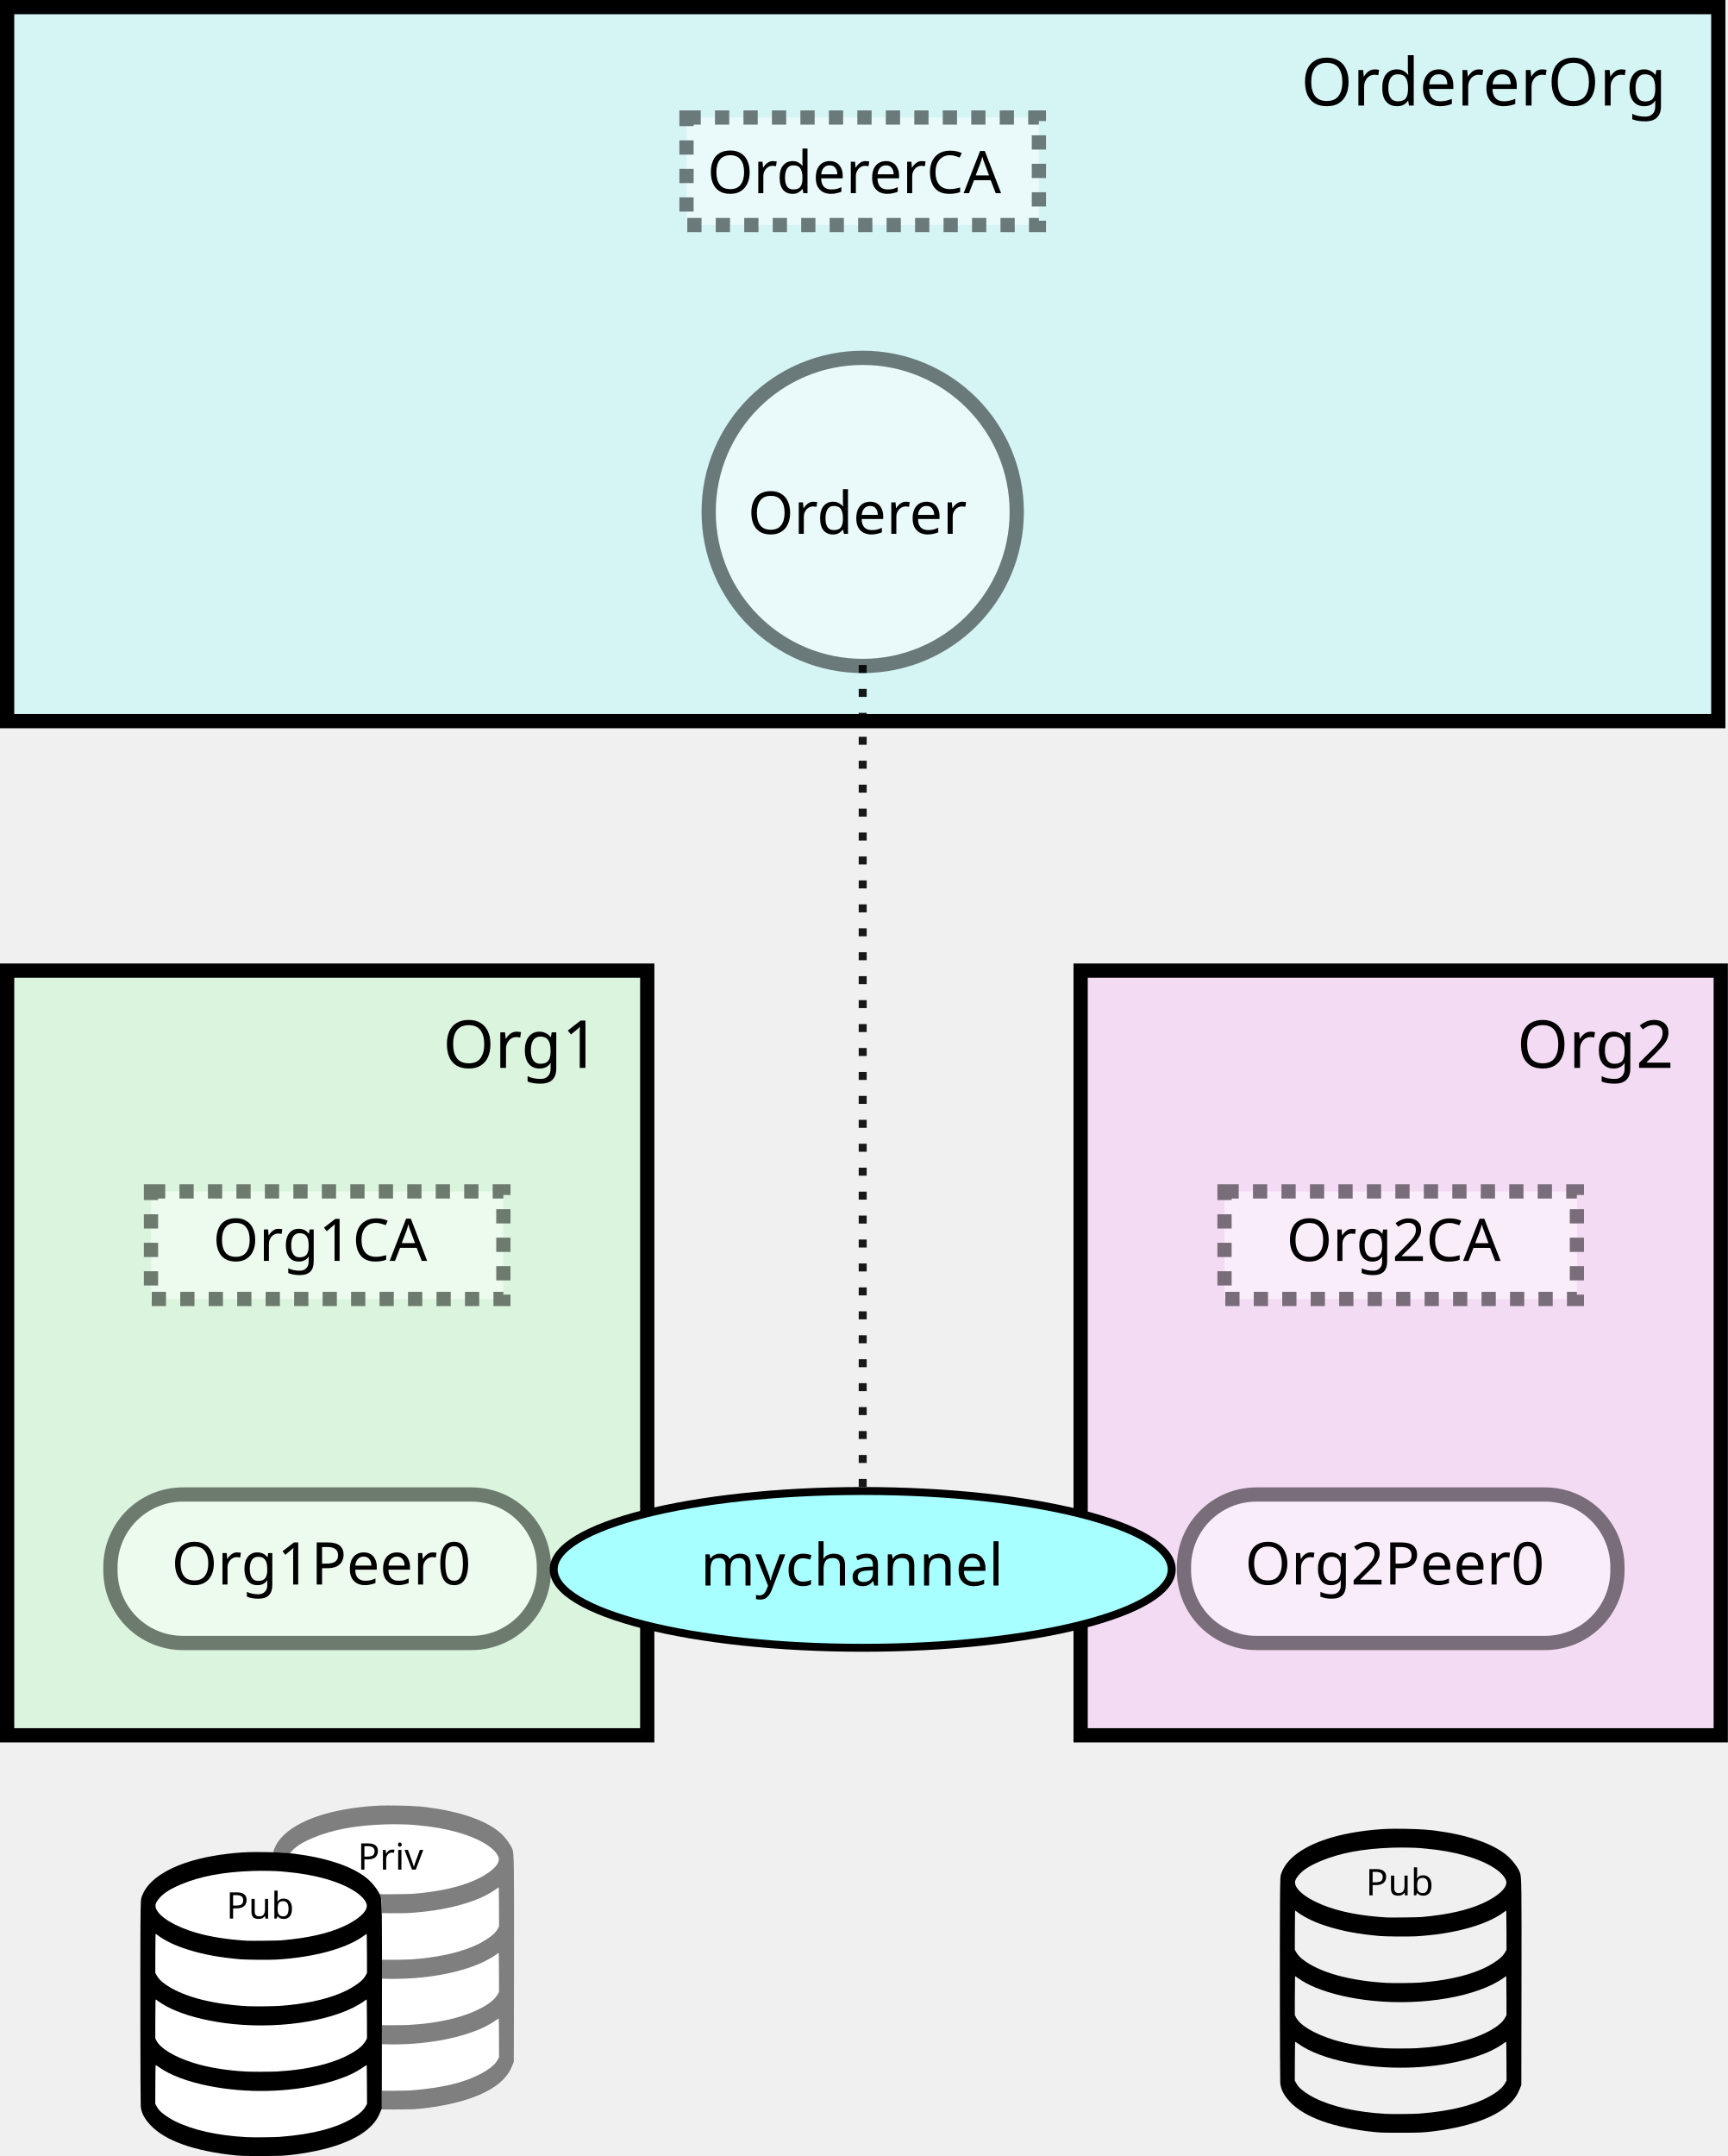
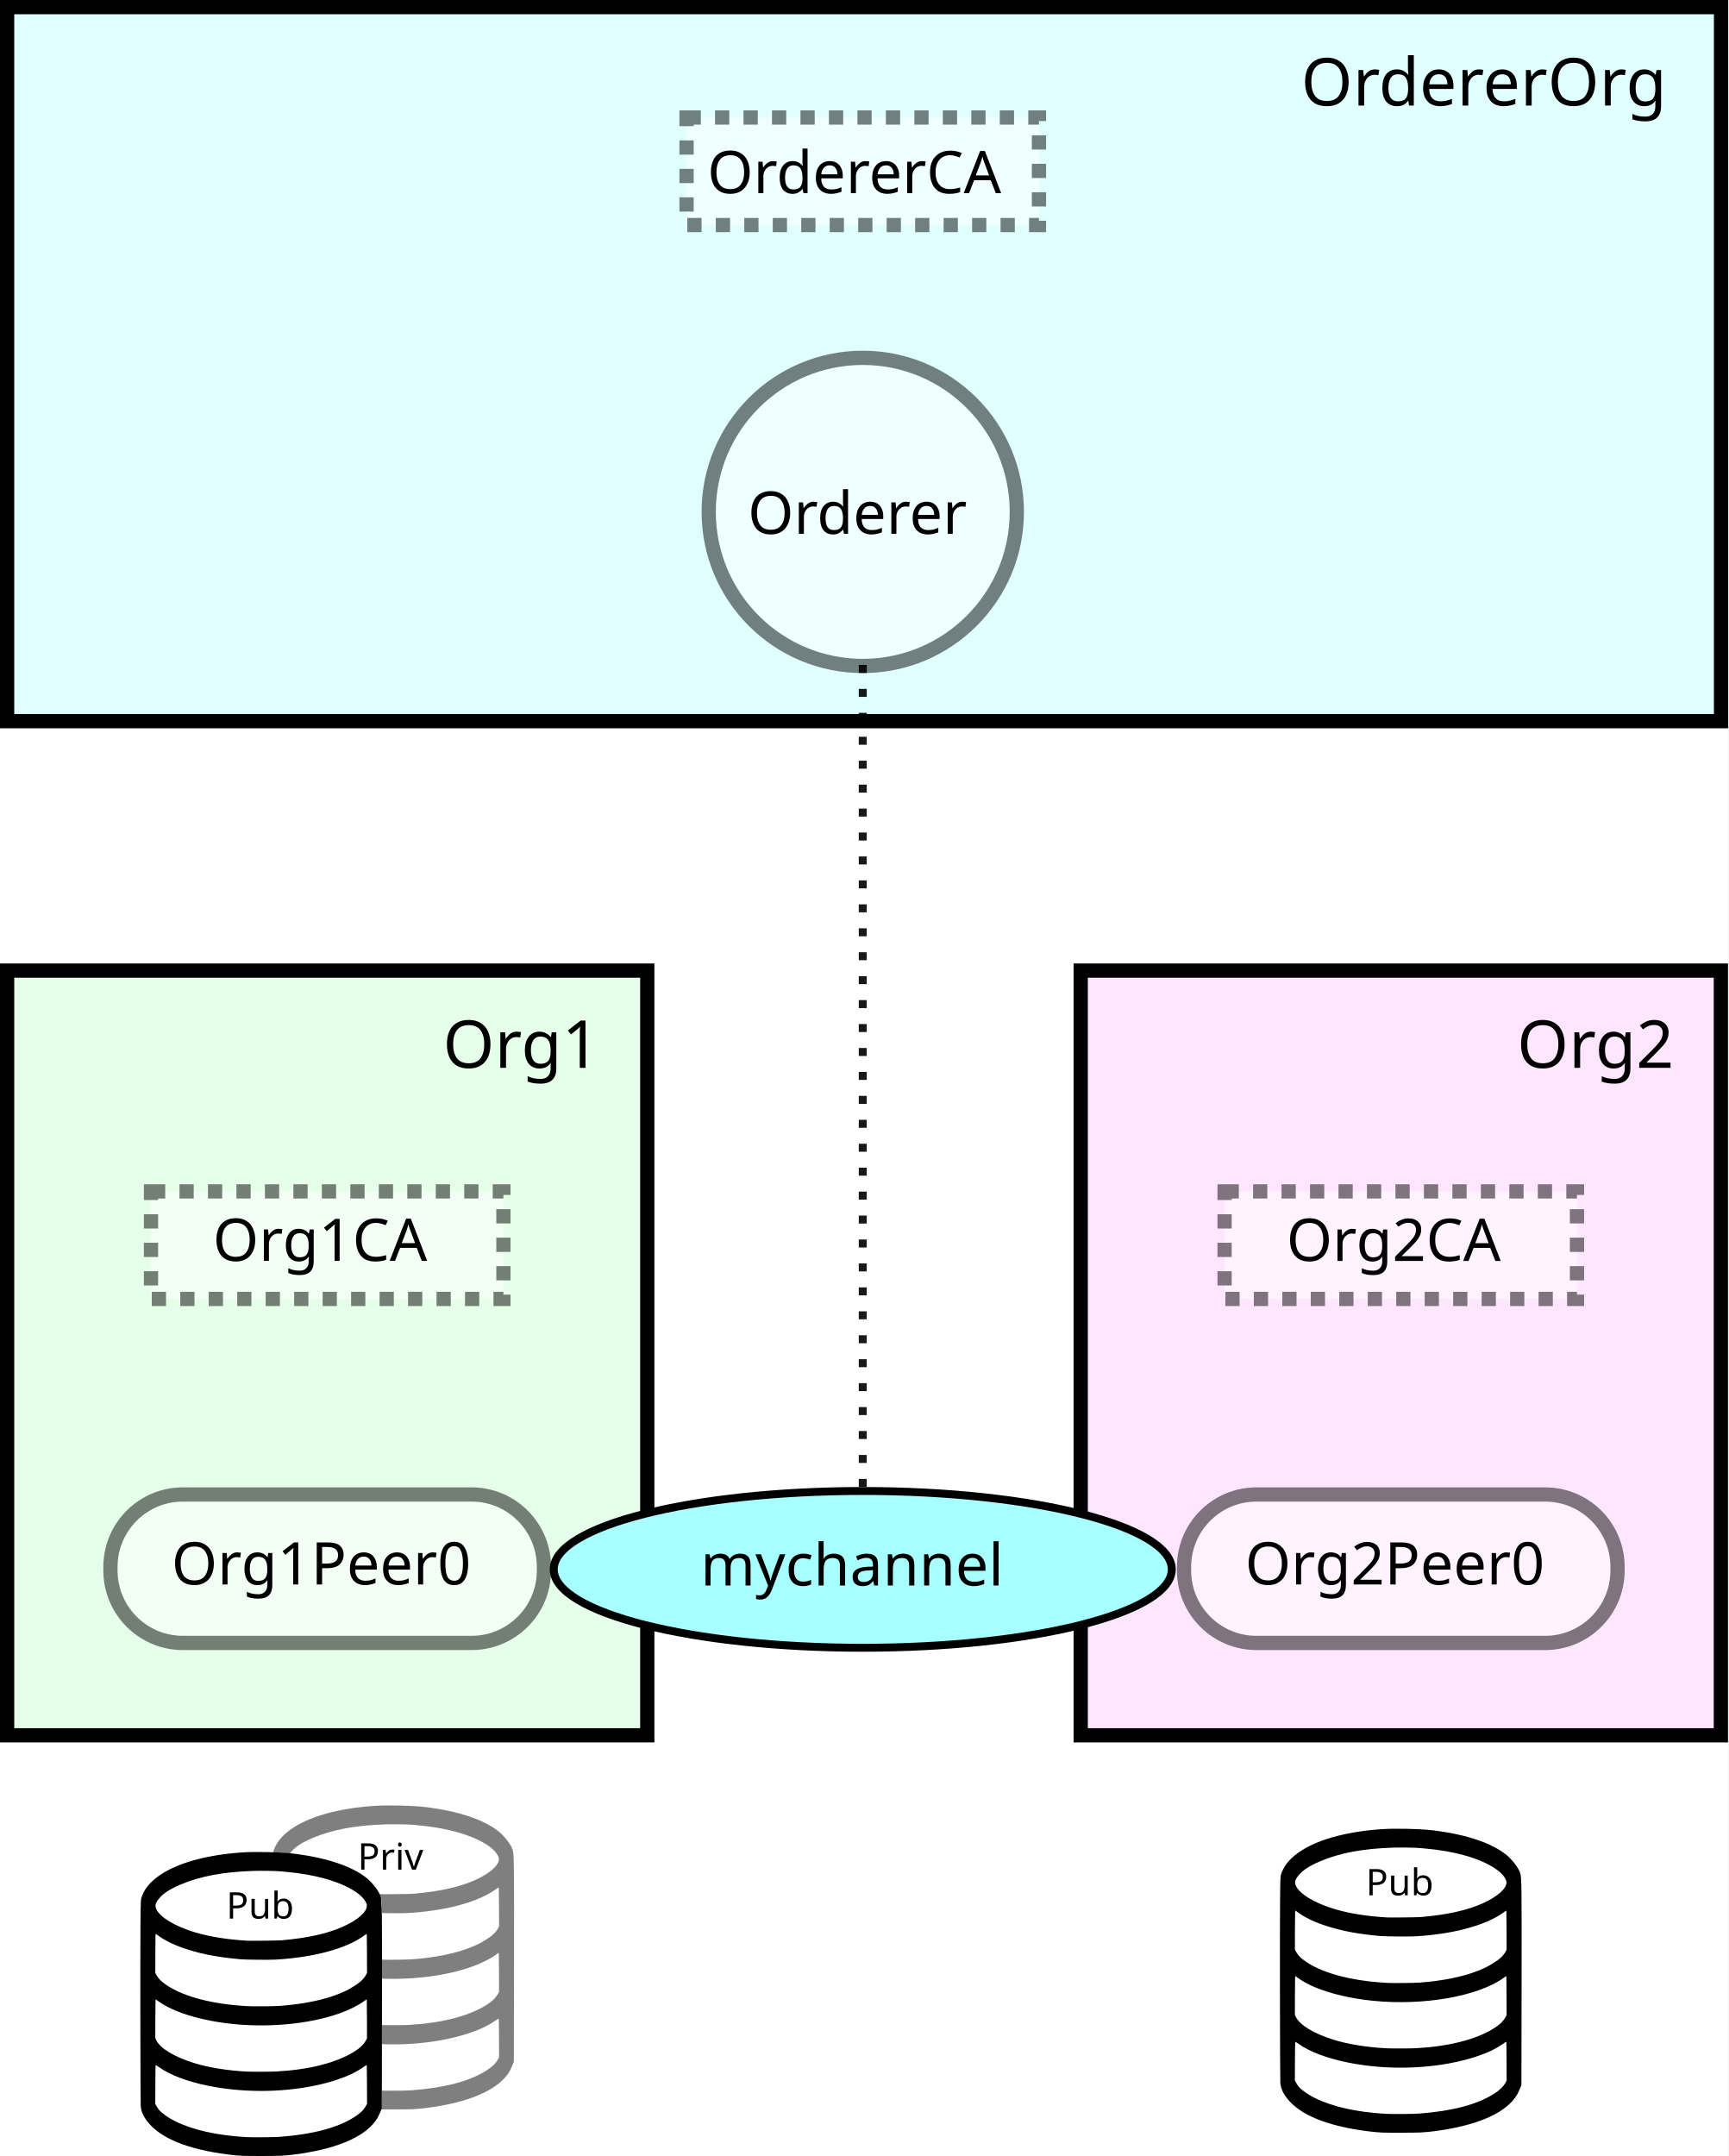
- <svg xmlns="http://www.w3.org/2000/svg" width="165.664mm" height="206.682mm" viewBox="0 0 165.664 206.682" version="1.1" id="svg8">
+ <svg xmlns="http://www.w3.org/2000/svg" width="165.683mm" height="206.685mm" viewBox="0 0 165.683 206.685" version="1.1" id="svg8">
  <defs id="defs2" />
-   <g id="layer1" transform="translate(-19.54113,-40.69789)">
-     <rect style="opacity:1;fill:#84ffff;stroke:#000000;stroke-width:1.365;stroke-miterlimit:4;stroke-dasharray:none;stroke-dashoffset:0;fill-opacity:0.257" id="rect833" width="164.063" height="68.45" x="20.224" y="41.38" rx="0" ry="0" />
-     <rect style="opacity:1;fill:#9effa7;stroke:#000000;stroke-width:1.365;stroke-miterlimit:4;stroke-dasharray:none;stroke-dashoffset:0;fill-opacity:0.254" id="rect835" width="61.373" height="73.308" x="20.224" y="133.744" rx="0" ry="0" />
-     <rect style="opacity:1;fill:#ff96ff;stroke:#000000;stroke-width:1.365;stroke-miterlimit:4;stroke-dasharray:none;stroke-dashoffset:0;stroke-opacity:1;fill-opacity:0.242" id="rect835-3" width="61.373" height="73.308" x="123.15" y="133.744" rx="0" ry="0" />
+   <g id="layer1" transform="translate(-19.54113,-40.6979)">
+     <rect style="opacity:1;fill:#ffffff;fill-opacity:0.996;stroke-width:0.765;stroke-dasharray:0.765, 1.53" id="rect887" width="165.679" height="206.664" x="19.545" y="40.718" />
+     <rect style="opacity:1;fill:#84ffff;fill-opacity:0.257;stroke:#000000;stroke-width:1.366;stroke-miterlimit:4;stroke-dasharray:none;stroke-dashoffset:0" id="rect833" width="164.317" height="68.449" x="20.224" y="41.381" rx="0" ry="0" />
+     <rect style="opacity:1;fill:#9effa7;fill-opacity:0.254;stroke:#000000;stroke-width:1.365;stroke-miterlimit:4;stroke-dasharray:none;stroke-dashoffset:0" id="rect835" width="61.373" height="73.308" x="20.224" y="133.744" rx="0" ry="0" />
+     <rect style="opacity:1;fill:#ff96ff;fill-opacity:0.242;stroke:#000000;stroke-width:1.365;stroke-miterlimit:4;stroke-dasharray:none;stroke-dashoffset:0;stroke-opacity:1" id="rect835-3" width="61.373" height="73.308" x="123.15" y="133.744" rx="0" ry="0" />
    <text xml:space="preserve" style="font-style:normal;font-weight:normal;font-size:10.583px;line-height:1.25;font-family:sans-serif;letter-spacing:0px;word-spacing:0px;fill:#000000;fill-opacity:1;stroke:none;stroke-width:0.265" x="144.275" y="50.814" id="text861">
      <tspan id="tspan859" x="144.275" y="50.814" style="font-style:normal;font-variant:normal;font-weight:normal;font-stretch:normal;font-size:6.35px;font-family:sans-serif;-inkscape-font-specification:'sans-serif, Normal';font-variant-ligatures:normal;font-variant-caps:normal;font-variant-numeric:normal;font-variant-east-asian:normal;stroke-width:0.265">OrdererOrg</tspan>
    </text>
    <text xml:space="preserve" style="font-style:normal;font-weight:normal;font-size:10.583px;line-height:1.25;font-family:sans-serif;letter-spacing:0px;word-spacing:0px;fill:#000000;fill-opacity:1;stroke:none;stroke-width:0.265" x="62" y="143.066" id="text861-3">
      <tspan x="62" y="143.066" style="font-style:normal;font-variant:normal;font-weight:normal;font-stretch:normal;font-size:6.35px;font-family:sans-serif;-inkscape-font-specification:'sans-serif, Normal';font-variant-ligatures:normal;font-variant-caps:normal;font-variant-numeric:normal;font-variant-east-asian:normal;stroke-width:0.265" id="tspan887">Org1</tspan>
    </text>
    <text xml:space="preserve" style="font-style:normal;font-weight:normal;font-size:10.583px;line-height:1.25;font-family:sans-serif;letter-spacing:0px;word-spacing:0px;fill:#000000;fill-opacity:1;stroke:none;stroke-width:0.265" x="164.975" y="143.066" id="text861-3-1">
      <tspan x="164.975" y="143.066" style="font-style:normal;font-variant:normal;font-weight:normal;font-stretch:normal;font-size:6.35px;font-family:sans-serif;-inkscape-font-specification:'sans-serif, Normal';font-variant-ligatures:normal;font-variant-caps:normal;font-variant-numeric:normal;font-variant-east-asian:normal;stroke-width:0.265" id="tspan887-7">Org2</tspan>
    </text>
    <g id="g972" transform="translate(0,-5.029163)">
      <rect style="opacity:0.5;fill:#ffffff;stroke:#000000;stroke-width:1.365;stroke-miterlimit:4;stroke-dasharray:1.365, 1.365;stroke-dashoffset:0;stroke-opacity:1" id="rect937" width="33.785" height="10.309" x="34.018" y="159.94" ry="0" />
      <text xml:space="preserve" style="font-style:normal;font-variant:normal;font-weight:normal;font-stretch:normal;font-size:5.644px;line-height:1.25;font-family:sans-serif;-inkscape-font-specification:'sans-serif, Normal';font-variant-ligatures:normal;font-variant-caps:normal;font-variant-numeric:normal;font-variant-east-asian:normal;letter-spacing:0px;word-spacing:0px;fill:#000000;fill-opacity:1;stroke:none;stroke-width:0.265" x="39.948" y="166.602" id="text963">
        <tspan id="tspan961" x="39.948" y="166.602" style="font-style:normal;font-variant:normal;font-weight:normal;font-stretch:normal;font-size:5.644px;font-family:sans-serif;-inkscape-font-specification:'sans-serif, Normal';font-variant-ligatures:normal;font-variant-caps:normal;font-variant-numeric:normal;font-variant-east-asian:normal;stroke-width:0.265">Org1CA</tspan>
      </text>
    </g>
    <g id="g977">
      <rect style="opacity:0.5;fill:#ffffff;stroke:#000000;stroke-width:1.365;stroke-miterlimit:4;stroke-dasharray:none;stroke-dashoffset:0;stroke-opacity:1" id="rect915" width="41.561" height="14.233" x="30.13" y="183.966" ry="6.945" />
      <text xml:space="preserve" style="font-style:normal;font-weight:normal;font-size:10.583px;line-height:1.25;font-family:sans-serif;letter-spacing:0px;word-spacing:0px;fill:#000000;fill-opacity:1;stroke:none;stroke-width:0.265" x="35.981" y="192.59" id="text967">
        <tspan id="tspan965" x="35.981" y="192.59" style="font-style:normal;font-variant:normal;font-weight:normal;font-stretch:normal;font-size:5.644px;font-family:sans-serif;-inkscape-font-specification:'sans-serif, Normal';font-variant-ligatures:normal;font-variant-caps:normal;font-variant-numeric:normal;font-variant-east-asian:normal;stroke-width:0.265">Org1Peer0</tspan>
      </text>
    </g>
    <g id="g1121" transform="translate(0,1.850002)">
      <rect style="opacity:0.5;fill:#ffffff;stroke:#000000;stroke-width:1.365;stroke-miterlimit:4;stroke-dasharray:1.365, 1.365;stroke-dashoffset:0;stroke-opacity:1" id="rect937-4" width="33.785" height="10.309" x="136.944" y="153.061" ry="0" />
      <text xml:space="preserve" style="font-style:normal;font-variant:normal;font-weight:normal;font-stretch:normal;font-size:5.644px;line-height:1.25;font-family:sans-serif;-inkscape-font-specification:'sans-serif, Normal';font-variant-ligatures:normal;font-variant-caps:normal;font-variant-numeric:normal;font-variant-east-asian:normal;letter-spacing:0px;word-spacing:0px;fill:#000000;fill-opacity:1;stroke:none;stroke-width:0.265" x="142.874" y="159.723" id="text963-8">
        <tspan id="tspan961-5" x="142.874" y="159.723" style="font-style:normal;font-variant:normal;font-weight:normal;font-stretch:normal;font-size:5.644px;font-family:sans-serif;-inkscape-font-specification:'sans-serif, Normal';font-variant-ligatures:normal;font-variant-caps:normal;font-variant-numeric:normal;font-variant-east-asian:normal;stroke-width:0.265">Org2CA</tspan>
      </text>
    </g>
    <g id="g977-8" transform="translate(102.9258)">
      <rect style="opacity:0.5;fill:#ffffff;stroke:#000000;stroke-width:1.365;stroke-miterlimit:4;stroke-dasharray:none;stroke-dashoffset:0;stroke-opacity:1" id="rect915-2" width="41.561" height="14.233" x="30.13" y="183.966" ry="6.945" />
      <text xml:space="preserve" style="font-style:normal;font-weight:normal;font-size:10.583px;line-height:1.25;font-family:sans-serif;letter-spacing:0px;word-spacing:0px;fill:#000000;fill-opacity:1;stroke:none;stroke-width:0.265" x="35.981" y="192.59" id="text967-6">
        <tspan id="tspan965-0" x="35.981" y="192.59" style="font-style:normal;font-variant:normal;font-weight:normal;font-stretch:normal;font-size:5.644px;font-family:sans-serif;-inkscape-font-specification:'sans-serif, Normal';font-variant-ligatures:normal;font-variant-caps:normal;font-variant-numeric:normal;font-variant-east-asian:normal;stroke-width:0.265">Org2Peer0</tspan>
      </text>
    </g>
    <g id="g972-7" transform="translate(51.34462,-107.9764)">
      <rect style="opacity:0.5;fill:#ffffff;stroke:#000000;stroke-width:1.365;stroke-miterlimit:4;stroke-dasharray:1.365, 1.365;stroke-dashoffset:0;stroke-opacity:1" id="rect937-2" width="33.785" height="10.309" x="34.018" y="159.94" ry="0" />
      <text xml:space="preserve" style="font-style:normal;font-variant:normal;font-weight:normal;font-stretch:normal;font-size:5.644px;line-height:1.25;font-family:sans-serif;-inkscape-font-specification:'sans-serif, Normal';font-variant-ligatures:normal;font-variant-caps:normal;font-variant-numeric:normal;font-variant-east-asian:normal;letter-spacing:0px;word-spacing:0px;fill:#000000;fill-opacity:1;stroke:none;stroke-width:0.265" x="36.007" y="167.199" id="text963-6">
        <tspan id="tspan961-4" x="36.007" y="167.199" style="font-style:normal;font-variant:normal;font-weight:normal;font-stretch:normal;font-size:5.644px;font-family:sans-serif;-inkscape-font-specification:'sans-serif, Normal';font-variant-ligatures:normal;font-variant-caps:normal;font-variant-numeric:normal;font-variant-east-asian:normal;stroke-width:0.265">OrdererCA</tspan>
      </text>
    </g>
    <g id="g1126" transform="translate(0,-0.307327)">
      <circle style="opacity:0.5;fill:#ffffff;stroke:#000000;stroke-width:1.365;stroke-miterlimit:4;stroke-dasharray:none;stroke-dashoffset:0;stroke-opacity:1" id="path1060" r="14.769" cy="90.078" cx="102.255" />
      <text xml:space="preserve" style="font-style:normal;font-variant:normal;font-weight:normal;font-stretch:normal;font-size:5.644px;line-height:1.25;font-family:sans-serif;-inkscape-font-specification:'sans-serif, Normal';font-variant-ligatures:normal;font-variant-caps:normal;font-variant-numeric:normal;font-variant-east-asian:normal;letter-spacing:0px;word-spacing:0px;fill:#000000;fill-opacity:1;stroke:none;stroke-width:0.265" x="91.235" y="92.182" id="text963-6-8">
        <tspan id="tspan961-4-8" x="91.235" y="92.182" style="font-style:normal;font-variant:normal;font-weight:normal;font-stretch:normal;font-size:5.644px;font-family:sans-serif;-inkscape-font-specification:'sans-serif, Normal';font-variant-ligatures:normal;font-variant-caps:normal;font-variant-numeric:normal;font-variant-east-asian:normal;stroke-width:0.265">Orderer</tspan>
      </text>
    </g>
    <g id="g1320" transform="matrix(0.99785,0,0,0.9918222,0.2198561,1.626576)">
      <ellipse style="opacity:1;fill:#a7ffff;fill-opacity:1;stroke:#000000;stroke-width:0.765;stroke-miterlimit:4;stroke-dasharray:none;stroke-dashoffset:0;stroke-opacity:1" id="path1128" ry="7.577" rx="29.691" cy="191.082" cx="102.255" />
      <text xml:space="preserve" style="font-style:normal;font-weight:normal;font-size:10.583px;line-height:1.25;font-family:sans-serif;letter-spacing:0px;word-spacing:0px;fill:#000000;fill-opacity:1;stroke:none;stroke-width:0.265" x="86.663" y="192.64" id="text967-7">
        <tspan id="tspan965-5" x="86.663" y="192.64" style="font-style:normal;font-variant:normal;font-weight:normal;font-stretch:normal;font-size:5.644px;font-family:sans-serif;-inkscape-font-specification:'sans-serif, Normal';font-variant-ligatures:normal;font-variant-caps:normal;font-variant-numeric:normal;font-variant-east-asian:normal;stroke-width:0.265">mychannel</tspan>
      </text>
    </g>
-     <g id="g1201-1" transform="translate(206.0626,14.1665)">
-       <path style="opacity:1;fill:#000000;stroke-width:0.027" d="m -53.979,230.97 c -0.356,-0.01 -0.872,-0.057 -1.443,-0.13 -3.857,-0.497 -6.433,-1.545 -7.689,-3.127 -0.42,-0.53 -0.627,-1.009 -0.664,-1.536 -0.032,-0.452 -0.052,-14.341 -0.026,-17.198 0.026,-2.739 0.016,-2.578 0.187,-3.01 0.594,-1.497 2.522,-2.735 5.383,-3.456 1.618,-0.408 3.741,-0.671 5.423,-0.671 1.654,-2.6e-4 2.903,0.054 3.773,0.165 3.143,0.4 5.566,1.221 6.95,2.356 0.539,0.442 1.117,1.197 1.295,1.691 0.152,0.424 0.161,1.145 0.144,11.549 l -0.015,8.802 -0.139,0.349 c -0.076,0.192 -0.202,0.456 -0.28,0.587 -0.974,1.642 -3.467,2.814 -7.221,3.396 -0.804,0.125 -1.447,0.194 -2.07,0.225 -0.518,0.025 -2.844,0.031 -3.608,0.009 z m 3.572,-1.826 c 3.146,-0.241 5.488,-0.862 7.101,-1.882 0.57,-0.36 0.911,-0.692 1.129,-1.096 l 0.1,-0.186 -0.008,-1.844 c -0.004,-1.014 -0.015,-1.853 -0.024,-1.865 -0.009,-0.011 -0.132,0.06 -0.272,0.16 -0.737,0.522 -1.579,0.921 -2.716,1.288 -3.097,0.999 -7.064,1.29 -10.716,0.787 -2.093,-0.288 -3.94,-0.807 -5.275,-1.481 -0.389,-0.196 -0.602,-0.325 -0.989,-0.595 -0.141,-0.098 -0.263,-0.169 -0.272,-0.158 -0.009,0.011 -0.02,0.851 -0.024,1.866 l -0.008,1.845 0.124,0.226 c 0.068,0.124 0.178,0.288 0.244,0.364 0.289,0.33 0.906,0.764 1.516,1.068 1.722,0.855 4.062,1.378 6.86,1.533 0.592,0.033 2.676,0.015 3.229,-0.027 z m -0.331,-6.262 c 3.121,-0.175 5.685,-0.826 7.392,-1.876 0.576,-0.354 0.927,-0.686 1.15,-1.086 l 0.115,-0.207 -0.003,-1.672 c -0.002,-0.92 -0.01,-1.763 -0.018,-1.873 l -0.015,-0.202 -0.237,0.169 c -2.496,1.783 -7.667,2.69 -12.55,2.2 -2.05,-0.206 -4.028,-0.664 -5.488,-1.27 -0.67,-0.278 -1.182,-0.556 -1.691,-0.915 l -0.26,-0.184 -0.015,0.202 c -0.008,0.111 -0.016,0.949 -0.018,1.861 l -0.003,1.66 0.086,0.183 c 0.372,0.786 1.696,1.592 3.603,2.193 1.383,0.436 3.315,0.746 5.146,0.828 0.514,0.023 2.334,0.016 2.803,-0.01 z m 0.296,-6.288 c 2.285,-0.166 4.282,-0.579 5.76,-1.193 0.565,-0.234 0.866,-0.388 1.325,-0.675 0.639,-0.4 0.963,-0.704 1.178,-1.105 l 0.099,-0.185 -0.003,-1.678 c -0.002,-0.923 -0.01,-1.767 -0.018,-1.875 l -0.015,-0.197 -0.344,0.242 c -1.703,1.197 -4.764,2.016 -8.312,2.225 -0.673,0.04 -2.918,0.02 -3.468,-0.03 -2.078,-0.19 -3.516,-0.456 -5.015,-0.927 -1.221,-0.383 -2.15,-0.827 -2.922,-1.396 l -0.166,-0.122 -0.015,0.185 c -0.008,0.102 -0.016,0.95 -0.017,1.884 l -0.002,1.699 0.13,0.224 c 0.153,0.263 0.347,0.48 0.629,0.7 1.595,1.249 4.514,2.06 8.099,2.251 0.584,0.031 2.499,0.013 3.075,-0.029 z m 0.189,-6.288 c 2.539,-0.225 4.418,-0.648 5.924,-1.333 1.375,-0.626 2.235,-1.388 2.235,-1.98 0,-0.375 -0.448,-0.919 -1.121,-1.361 -1.463,-0.961 -3.834,-1.639 -6.588,-1.884 -0.195,-0.017 -0.419,-0.038 -0.497,-0.046 -0.48,-0.05 -1.91,-0.074 -2.715,-0.046 -2.88,0.101 -5.035,0.505 -6.913,1.296 -1.07,0.451 -1.714,0.874 -2.131,1.4 -0.307,0.387 -0.367,0.628 -0.233,0.943 0.336,0.795 1.84,1.698 3.763,2.262 1.424,0.417 3.012,0.67 4.953,0.788 0.365,0.022 2.982,-0.008 3.324,-0.038 z" id="path837-8-7" />
-       <text xml:space="preserve" style="font-style:normal;font-weight:normal;font-size:10.583px;line-height:1.25;font-family:sans-serif;letter-spacing:0px;word-spacing:0px;opacity:1;fill:#000000;fill-opacity:1;stroke:none;stroke-width:0.265" x="-55.576" y="208.224" id="text1187-4">
-         <tspan id="tspan1185-1" x="-55.576" y="208.224" style="font-style:normal;font-variant:normal;font-weight:normal;font-stretch:normal;font-size:3.528px;font-family:sans-serif;-inkscape-font-specification:'sans-serif, Normal';font-variant-ligatures:normal;font-variant-caps:normal;font-variant-numeric:normal;font-variant-east-asian:normal;stroke-width:0.265">Pub</tspan>
-       </text>
-     </g>
-     <g id="g1295" transform="translate(-0.3505635)">
-       <g id="g1281" transform="translate(-4.314131,0.9916156)">
+     <g id="g949">
+       <g id="g1281" transform="translate(-4.664694,0.9916156)">
        <rect style="fill:#ffffff;fill-opacity:1;stroke:none;stroke-width:0.628;stroke-miterlimit:4;stroke-dasharray:none;stroke-dashoffset:0;stroke-opacity:1" id="rect1235" width="23.166" height="29.089" x="50.321" y="212.811" ry="5.038" rx="11.283" />
        <g id="g1196" transform="translate(82.85797,10.68731)" style="fill:#000000;fill-opacity:1">
          <path style="opacity:0.5;fill:#000000;fill-opacity:1;stroke-width:0.027" d="m -22.706,231.226 c -0.356,-0.01 -0.872,-0.057 -1.443,-0.13 -3.857,-0.497 -6.433,-1.545 -7.689,-3.127 -0.42,-0.53 -0.627,-1.009 -0.664,-1.536 -0.032,-0.452 -0.052,-14.341 -0.026,-17.198 0.026,-2.739 0.016,-2.578 0.187,-3.01 0.594,-1.497 2.522,-2.735 5.383,-3.456 1.618,-0.408 3.741,-0.671 5.423,-0.671 1.654,-2.6e-4 2.903,0.054 3.773,0.165 3.143,0.4 5.566,1.221 6.95,2.356 0.539,0.442 1.117,1.197 1.295,1.691 0.152,0.424 0.161,1.145 0.144,11.549 l -0.015,8.802 -0.139,0.349 c -0.076,0.192 -0.202,0.456 -0.28,0.587 -0.974,1.642 -3.467,2.814 -7.221,3.396 -0.804,0.125 -1.447,0.194 -2.07,0.225 -0.518,0.025 -2.844,0.031 -3.608,0.009 z m 3.572,-1.826 c 3.146,-0.241 5.488,-0.862 7.101,-1.882 0.57,-0.36 0.911,-0.692 1.129,-1.096 l 0.1,-0.186 -0.008,-1.844 c -0.004,-1.014 -0.015,-1.853 -0.024,-1.865 -0.009,-0.011 -0.132,0.06 -0.272,0.16 -0.737,0.522 -1.579,0.921 -2.716,1.288 -3.097,0.999 -7.064,1.29 -10.716,0.787 -2.093,-0.288 -3.94,-0.807 -5.275,-1.481 -0.389,-0.196 -0.602,-0.325 -0.989,-0.595 -0.141,-0.098 -0.263,-0.169 -0.272,-0.158 -0.009,0.011 -0.02,0.851 -0.024,1.866 l -0.008,1.845 0.124,0.226 c 0.068,0.124 0.178,0.288 0.244,0.364 0.289,0.33 0.906,0.764 1.516,1.068 1.722,0.855 4.062,1.378 6.86,1.533 0.592,0.033 2.676,0.015 3.229,-0.027 z m -0.331,-6.262 c 3.121,-0.175 5.685,-0.826 7.392,-1.876 0.576,-0.354 0.927,-0.686 1.15,-1.086 l 0.115,-0.207 -0.003,-1.672 c -0.002,-0.92 -0.01,-1.763 -0.018,-1.873 l -0.015,-0.202 -0.237,0.169 c -2.496,1.783 -7.667,2.69 -12.55,2.2 -2.05,-0.206 -4.028,-0.664 -5.488,-1.27 -0.67,-0.278 -1.182,-0.556 -1.691,-0.915 l -0.26,-0.184 -0.015,0.202 c -0.008,0.111 -0.016,0.949 -0.018,1.861 l -0.003,1.66 0.086,0.183 c 0.372,0.786 1.696,1.592 3.603,2.193 1.383,0.436 3.315,0.746 5.146,0.828 0.514,0.023 2.334,0.016 2.803,-0.01 z m 0.296,-6.288 c 2.285,-0.166 4.282,-0.579 5.76,-1.193 0.565,-0.234 0.866,-0.388 1.325,-0.675 0.639,-0.4 0.963,-0.704 1.178,-1.105 l 0.099,-0.185 -0.003,-1.678 c -0.002,-0.923 -0.01,-1.767 -0.018,-1.875 l -0.015,-0.197 -0.344,0.242 c -1.703,1.197 -4.764,2.016 -8.312,2.225 -0.673,0.04 -2.918,0.02 -3.468,-0.03 -2.078,-0.19 -3.516,-0.456 -5.015,-0.927 -1.221,-0.383 -2.15,-0.827 -2.922,-1.396 l -0.166,-0.122 -0.015,0.185 c -0.008,0.102 -0.016,0.95 -0.017,1.884 l -0.002,1.699 0.13,0.224 c 0.153,0.263 0.347,0.48 0.629,0.7 1.595,1.249 4.514,2.06 8.099,2.251 0.584,0.031 2.499,0.013 3.075,-0.029 z m 0.189,-6.288 c 2.539,-0.225 4.418,-0.648 5.924,-1.333 1.375,-0.626 2.235,-1.388 2.235,-1.98 0,-0.375 -0.448,-0.919 -1.121,-1.361 -1.463,-0.961 -3.834,-1.639 -6.588,-1.884 -0.195,-0.017 -0.419,-0.038 -0.497,-0.046 -0.48,-0.05 -1.91,-0.074 -2.715,-0.046 -2.88,0.101 -5.035,0.505 -6.913,1.296 -1.07,0.451 -1.714,0.874 -2.131,1.4 -0.307,0.387 -0.367,0.628 -0.233,0.943 0.336,0.795 1.84,1.698 3.763,2.262 1.424,0.417 3.012,0.67 4.953,0.788 0.365,0.022 2.982,-0.008 3.324,-0.038 z" id="path837" />
          <text xml:space="preserve" style="font-style:normal;font-weight:normal;font-size:10.583px;line-height:1.25;font-family:sans-serif;letter-spacing:0px;word-spacing:0px;fill:#000000;fill-opacity:1;stroke:none;stroke-width:0.265" x="-24.368" y="208.249" id="text1191">
            <tspan id="tspan1189" x="-24.368" y="208.249" style="font-style:normal;font-variant:normal;font-weight:normal;font-stretch:normal;font-size:3.528px;font-family:sans-serif;-inkscape-font-specification:'sans-serif, Normal';font-variant-ligatures:normal;font-variant-caps:normal;font-variant-numeric:normal;font-variant-east-asian:normal;fill:#000000;fill-opacity:1;stroke-width:0.265">Priv</tspan>
          </text>
        </g>
      </g>
-       <g id="g1274" transform="translate(5.987328,6.815586)">
+       <g id="g1274" transform="translate(5.636764,6.815586)">
        <rect style="fill:#ffffff;fill-opacity:1;stroke:none;stroke-width:0.628;stroke-miterlimit:4;stroke-dasharray:none;stroke-dashoffset:0;stroke-opacity:1" id="rect1235-6" width="23.166" height="29.089" x="27.362" y="211.449" ry="5.038" rx="11.283" />
        <g id="g1201" transform="translate(91.17098,9.581862)">
          <path style="opacity:1;fill:#000000;stroke-width:0.027" d="m -53.979,230.97 c -0.356,-0.01 -0.872,-0.057 -1.443,-0.13 -3.857,-0.497 -6.433,-1.545 -7.689,-3.127 -0.42,-0.53 -0.627,-1.009 -0.664,-1.536 -0.032,-0.452 -0.052,-14.341 -0.026,-17.198 0.026,-2.739 0.016,-2.578 0.187,-3.01 0.594,-1.497 2.522,-2.735 5.383,-3.456 1.618,-0.408 3.741,-0.671 5.423,-0.671 1.654,-2.6e-4 2.903,0.054 3.773,0.165 3.143,0.4 5.566,1.221 6.95,2.356 0.539,0.442 1.117,1.197 1.295,1.691 0.152,0.424 0.161,1.145 0.144,11.549 l -0.015,8.802 -0.139,0.349 c -0.076,0.192 -0.202,0.456 -0.28,0.587 -0.974,1.642 -3.467,2.814 -7.221,3.396 -0.804,0.125 -1.447,0.194 -2.07,0.225 -0.518,0.025 -2.844,0.031 -3.608,0.009 z m 3.572,-1.826 c 3.146,-0.241 5.488,-0.862 7.101,-1.882 0.57,-0.36 0.911,-0.692 1.129,-1.096 l 0.1,-0.186 -0.008,-1.844 c -0.004,-1.014 -0.015,-1.853 -0.024,-1.865 -0.009,-0.011 -0.132,0.06 -0.272,0.16 -0.737,0.522 -1.579,0.921 -2.716,1.288 -3.097,0.999 -7.064,1.29 -10.716,0.787 -2.093,-0.288 -3.94,-0.807 -5.275,-1.481 -0.389,-0.196 -0.602,-0.325 -0.989,-0.595 -0.141,-0.098 -0.263,-0.169 -0.272,-0.158 -0.009,0.011 -0.02,0.851 -0.024,1.866 l -0.008,1.845 0.124,0.226 c 0.068,0.124 0.178,0.288 0.244,0.364 0.289,0.33 0.906,0.764 1.516,1.068 1.722,0.855 4.062,1.378 6.86,1.533 0.592,0.033 2.676,0.015 3.229,-0.027 z m -0.331,-6.262 c 3.121,-0.175 5.685,-0.826 7.392,-1.876 0.576,-0.354 0.927,-0.686 1.15,-1.086 l 0.115,-0.207 -0.003,-1.672 c -0.002,-0.92 -0.01,-1.763 -0.018,-1.873 l -0.015,-0.202 -0.237,0.169 c -2.496,1.783 -7.667,2.69 -12.55,2.2 -2.05,-0.206 -4.028,-0.664 -5.488,-1.27 -0.67,-0.278 -1.182,-0.556 -1.691,-0.915 l -0.26,-0.184 -0.015,0.202 c -0.008,0.111 -0.016,0.949 -0.018,1.861 l -0.003,1.66 0.086,0.183 c 0.372,0.786 1.696,1.592 3.603,2.193 1.383,0.436 3.315,0.746 5.146,0.828 0.514,0.023 2.334,0.016 2.803,-0.01 z m 0.296,-6.288 c 2.285,-0.166 4.282,-0.579 5.76,-1.193 0.565,-0.234 0.866,-0.388 1.325,-0.675 0.639,-0.4 0.963,-0.704 1.178,-1.105 l 0.099,-0.185 -0.003,-1.678 c -0.002,-0.923 -0.01,-1.767 -0.018,-1.875 l -0.015,-0.197 -0.344,0.242 c -1.703,1.197 -4.764,2.016 -8.312,2.225 -0.673,0.04 -2.918,0.02 -3.468,-0.03 -2.078,-0.19 -3.516,-0.456 -5.015,-0.927 -1.221,-0.383 -2.15,-0.827 -2.922,-1.396 l -0.166,-0.122 -0.015,0.185 c -0.008,0.102 -0.016,0.95 -0.017,1.884 l -0.002,1.699 0.13,0.224 c 0.153,0.263 0.347,0.48 0.629,0.7 1.595,1.249 4.514,2.06 8.099,2.251 0.584,0.031 2.499,0.013 3.075,-0.029 z m 0.189,-6.288 c 2.539,-0.225 4.418,-0.648 5.924,-1.333 1.375,-0.626 2.235,-1.388 2.235,-1.98 0,-0.375 -0.448,-0.919 -1.121,-1.361 -1.463,-0.961 -3.834,-1.639 -6.588,-1.884 -0.195,-0.017 -0.419,-0.038 -0.497,-0.046 -0.48,-0.05 -1.91,-0.074 -2.715,-0.046 -2.88,0.101 -5.035,0.505 -6.913,1.296 -1.07,0.451 -1.714,0.874 -2.131,1.4 -0.307,0.387 -0.367,0.628 -0.233,0.943 0.336,0.795 1.84,1.698 3.763,2.262 1.424,0.417 3.012,0.67 4.953,0.788 0.365,0.022 2.982,-0.008 3.324,-0.038 z" id="path837-8" />
          <text xml:space="preserve" style="font-style:normal;font-weight:normal;font-size:10.583px;line-height:1.25;font-family:sans-serif;letter-spacing:0px;word-spacing:0px;opacity:1;fill:#000000;fill-opacity:1;stroke:none;stroke-width:0.265" x="-55.576" y="208.224" id="text1187">
            <tspan id="tspan1185" x="-55.576" y="208.224" style="font-style:normal;font-variant:normal;font-weight:normal;font-stretch:normal;font-size:3.528px;font-family:sans-serif;-inkscape-font-specification:'sans-serif, Normal';font-variant-ligatures:normal;font-variant-caps:normal;font-variant-numeric:normal;font-variant-east-asian:normal;stroke-width:0.265">Pub</tspan>
          </text>
        </g>
      </g>
    </g>
    <path style="opacity:0.9;fill:none;stroke:#000000;stroke-width:0.765;stroke-linecap:butt;stroke-linejoin:miter;stroke-miterlimit:4;stroke-dasharray:0.765, 1.53;stroke-dashoffset:0;stroke-opacity:1" d="m 102.255,104.443 v 79.051" id="path1315" />
+     <g id="g1274-8" transform="translate(114.8916,4.584634)">
+       <rect style="fill:#ffffff;fill-opacity:1;stroke:none;stroke-width:0.628;stroke-miterlimit:4;stroke-dasharray:none;stroke-dashoffset:0;stroke-opacity:1" id="rect1235-6-7" width="23.166" height="29.089" x="27.362" y="211.449" ry="5.038" rx="11.283" />
+       <g id="g1201-9" transform="translate(91.17098,9.581862)">
+         <path style="opacity:1;fill:#000000;stroke-width:0.027" d="m -53.979,230.97 c -0.356,-0.01 -0.872,-0.057 -1.443,-0.13 -3.857,-0.497 -6.433,-1.545 -7.689,-3.127 -0.42,-0.53 -0.627,-1.009 -0.664,-1.536 -0.032,-0.452 -0.052,-14.341 -0.026,-17.198 0.026,-2.739 0.016,-2.578 0.187,-3.01 0.594,-1.497 2.522,-2.735 5.383,-3.456 1.618,-0.408 3.741,-0.671 5.423,-0.671 1.654,-2.6e-4 2.903,0.054 3.773,0.165 3.143,0.4 5.566,1.221 6.95,2.356 0.539,0.442 1.117,1.197 1.295,1.691 0.152,0.424 0.161,1.145 0.144,11.549 l -0.015,8.802 -0.139,0.349 c -0.076,0.192 -0.202,0.456 -0.28,0.587 -0.974,1.642 -3.467,2.814 -7.221,3.396 -0.804,0.125 -1.447,0.194 -2.07,0.225 -0.518,0.025 -2.844,0.031 -3.608,0.009 z m 3.572,-1.826 c 3.146,-0.241 5.488,-0.862 7.101,-1.882 0.57,-0.36 0.911,-0.692 1.129,-1.096 l 0.1,-0.186 -0.008,-1.844 c -0.004,-1.014 -0.015,-1.853 -0.024,-1.865 -0.009,-0.011 -0.132,0.06 -0.272,0.16 -0.737,0.522 -1.579,0.921 -2.716,1.288 -3.097,0.999 -7.064,1.29 -10.716,0.787 -2.093,-0.288 -3.94,-0.807 -5.275,-1.481 -0.389,-0.196 -0.602,-0.325 -0.989,-0.595 -0.141,-0.098 -0.263,-0.169 -0.272,-0.158 -0.009,0.011 -0.02,0.851 -0.024,1.866 l -0.008,1.845 0.124,0.226 c 0.068,0.124 0.178,0.288 0.244,0.364 0.289,0.33 0.906,0.764 1.516,1.068 1.722,0.855 4.062,1.378 6.86,1.533 0.592,0.033 2.676,0.015 3.229,-0.027 z m -0.331,-6.262 c 3.121,-0.175 5.685,-0.826 7.392,-1.876 0.576,-0.354 0.927,-0.686 1.15,-1.086 l 0.115,-0.207 -0.003,-1.672 c -0.002,-0.92 -0.01,-1.763 -0.018,-1.873 l -0.015,-0.202 -0.237,0.169 c -2.496,1.783 -7.667,2.69 -12.55,2.2 -2.05,-0.206 -4.028,-0.664 -5.488,-1.27 -0.67,-0.278 -1.182,-0.556 -1.691,-0.915 l -0.26,-0.184 -0.015,0.202 c -0.008,0.111 -0.016,0.949 -0.018,1.861 l -0.003,1.66 0.086,0.183 c 0.372,0.786 1.696,1.592 3.603,2.193 1.383,0.436 3.315,0.746 5.146,0.828 0.514,0.023 2.334,0.016 2.803,-0.01 z m 0.296,-6.288 c 2.285,-0.166 4.282,-0.579 5.76,-1.193 0.565,-0.234 0.866,-0.388 1.325,-0.675 0.639,-0.4 0.963,-0.704 1.178,-1.105 l 0.099,-0.185 -0.003,-1.678 c -0.002,-0.923 -0.01,-1.767 -0.018,-1.875 l -0.015,-0.197 -0.344,0.242 c -1.703,1.197 -4.764,2.016 -8.312,2.225 -0.673,0.04 -2.918,0.02 -3.468,-0.03 -2.078,-0.19 -3.516,-0.456 -5.015,-0.927 -1.221,-0.383 -2.15,-0.827 -2.922,-1.396 l -0.166,-0.122 -0.015,0.185 c -0.008,0.102 -0.016,0.95 -0.017,1.884 l -0.002,1.699 0.13,0.224 c 0.153,0.263 0.347,0.48 0.629,0.7 1.595,1.249 4.514,2.06 8.099,2.251 0.584,0.031 2.499,0.013 3.075,-0.029 z m 0.189,-6.288 c 2.539,-0.225 4.418,-0.648 5.924,-1.333 1.375,-0.626 2.235,-1.388 2.235,-1.98 0,-0.375 -0.448,-0.919 -1.121,-1.361 -1.463,-0.961 -3.834,-1.639 -6.588,-1.884 -0.195,-0.017 -0.419,-0.038 -0.497,-0.046 -0.48,-0.05 -1.91,-0.074 -2.715,-0.046 -2.88,0.101 -5.035,0.505 -6.913,1.296 -1.07,0.451 -1.714,0.874 -2.131,1.4 -0.307,0.387 -0.367,0.628 -0.233,0.943 0.336,0.795 1.84,1.698 3.763,2.262 1.424,0.417 3.012,0.67 4.953,0.788 0.365,0.022 2.982,-0.008 3.324,-0.038 z" id="path837-8-0" />
+         <text xml:space="preserve" style="font-style:normal;font-weight:normal;font-size:10.583px;line-height:1.25;font-family:sans-serif;letter-spacing:0px;word-spacing:0px;opacity:1;fill:#000000;fill-opacity:1;stroke:none;stroke-width:0.265" x="-55.576" y="208.224" id="text1187-3">
+           <tspan id="tspan1185-3" x="-55.576" y="208.224" style="font-style:normal;font-variant:normal;font-weight:normal;font-stretch:normal;font-size:3.528px;font-family:sans-serif;-inkscape-font-specification:'sans-serif, Normal';font-variant-ligatures:normal;font-variant-caps:normal;font-variant-numeric:normal;font-variant-east-asian:normal;stroke-width:0.265">Pub</tspan>
+         </text>
+       </g>
+     </g>
  </g>
</svg>
